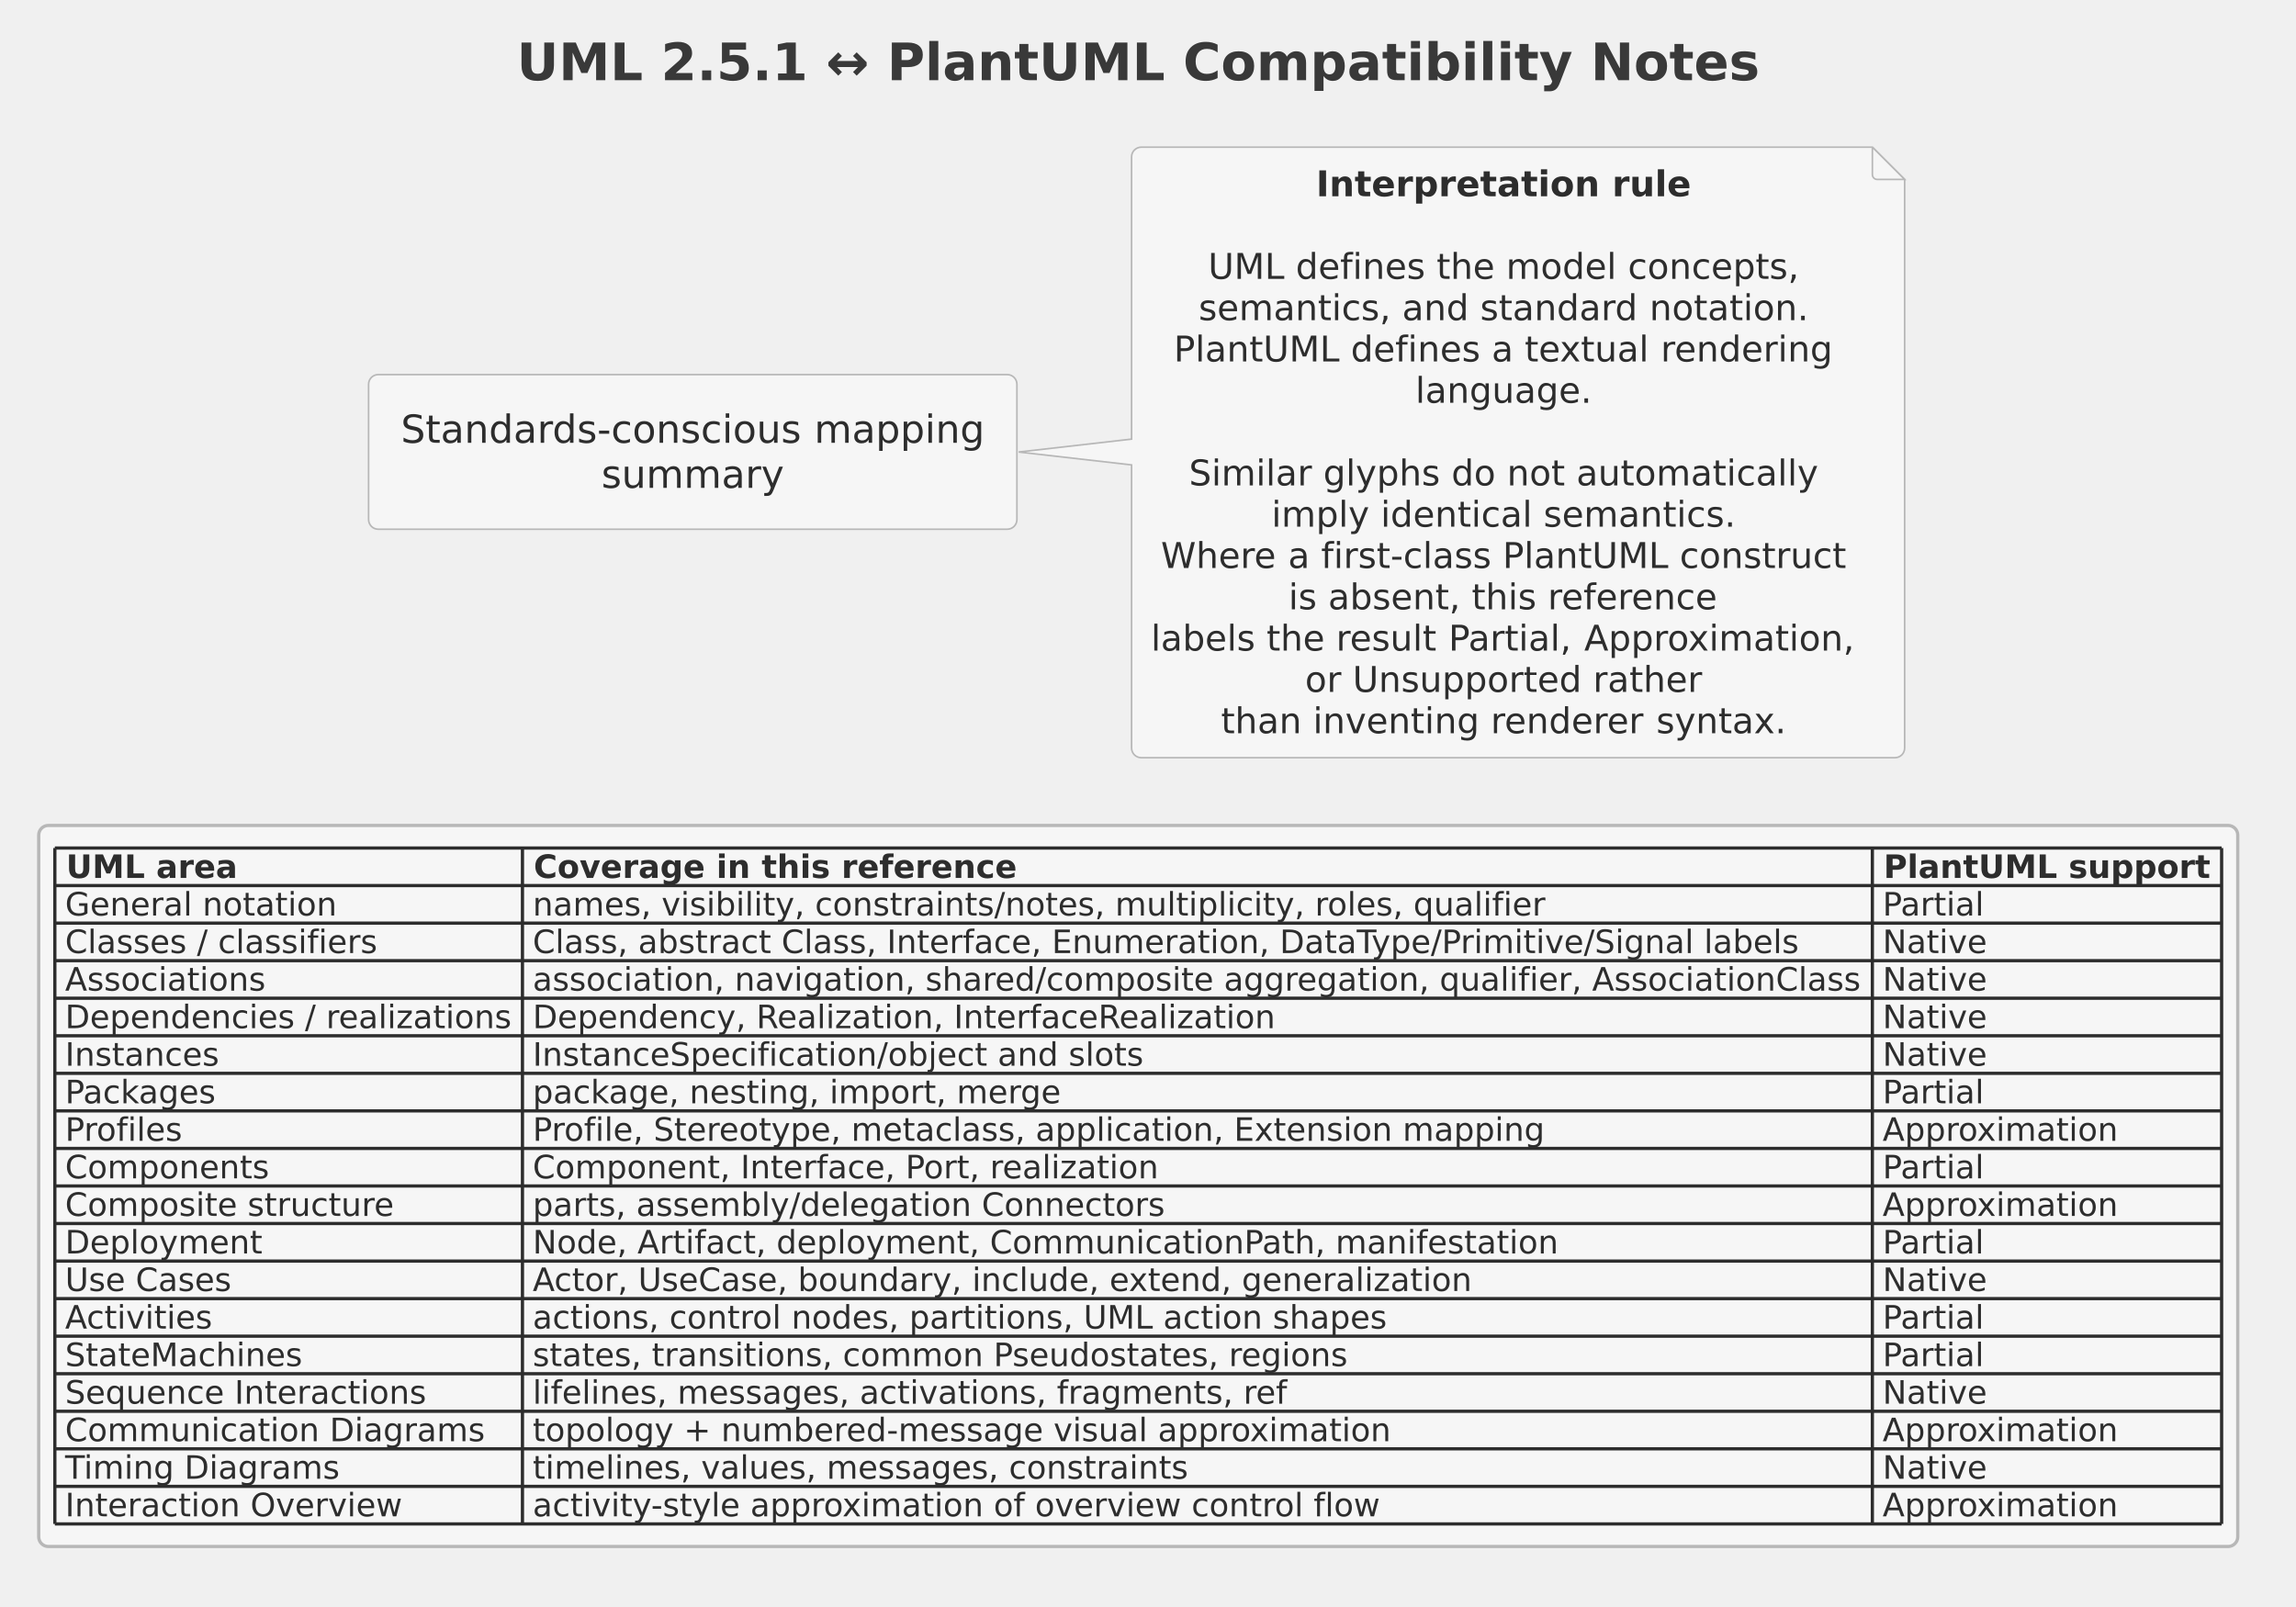
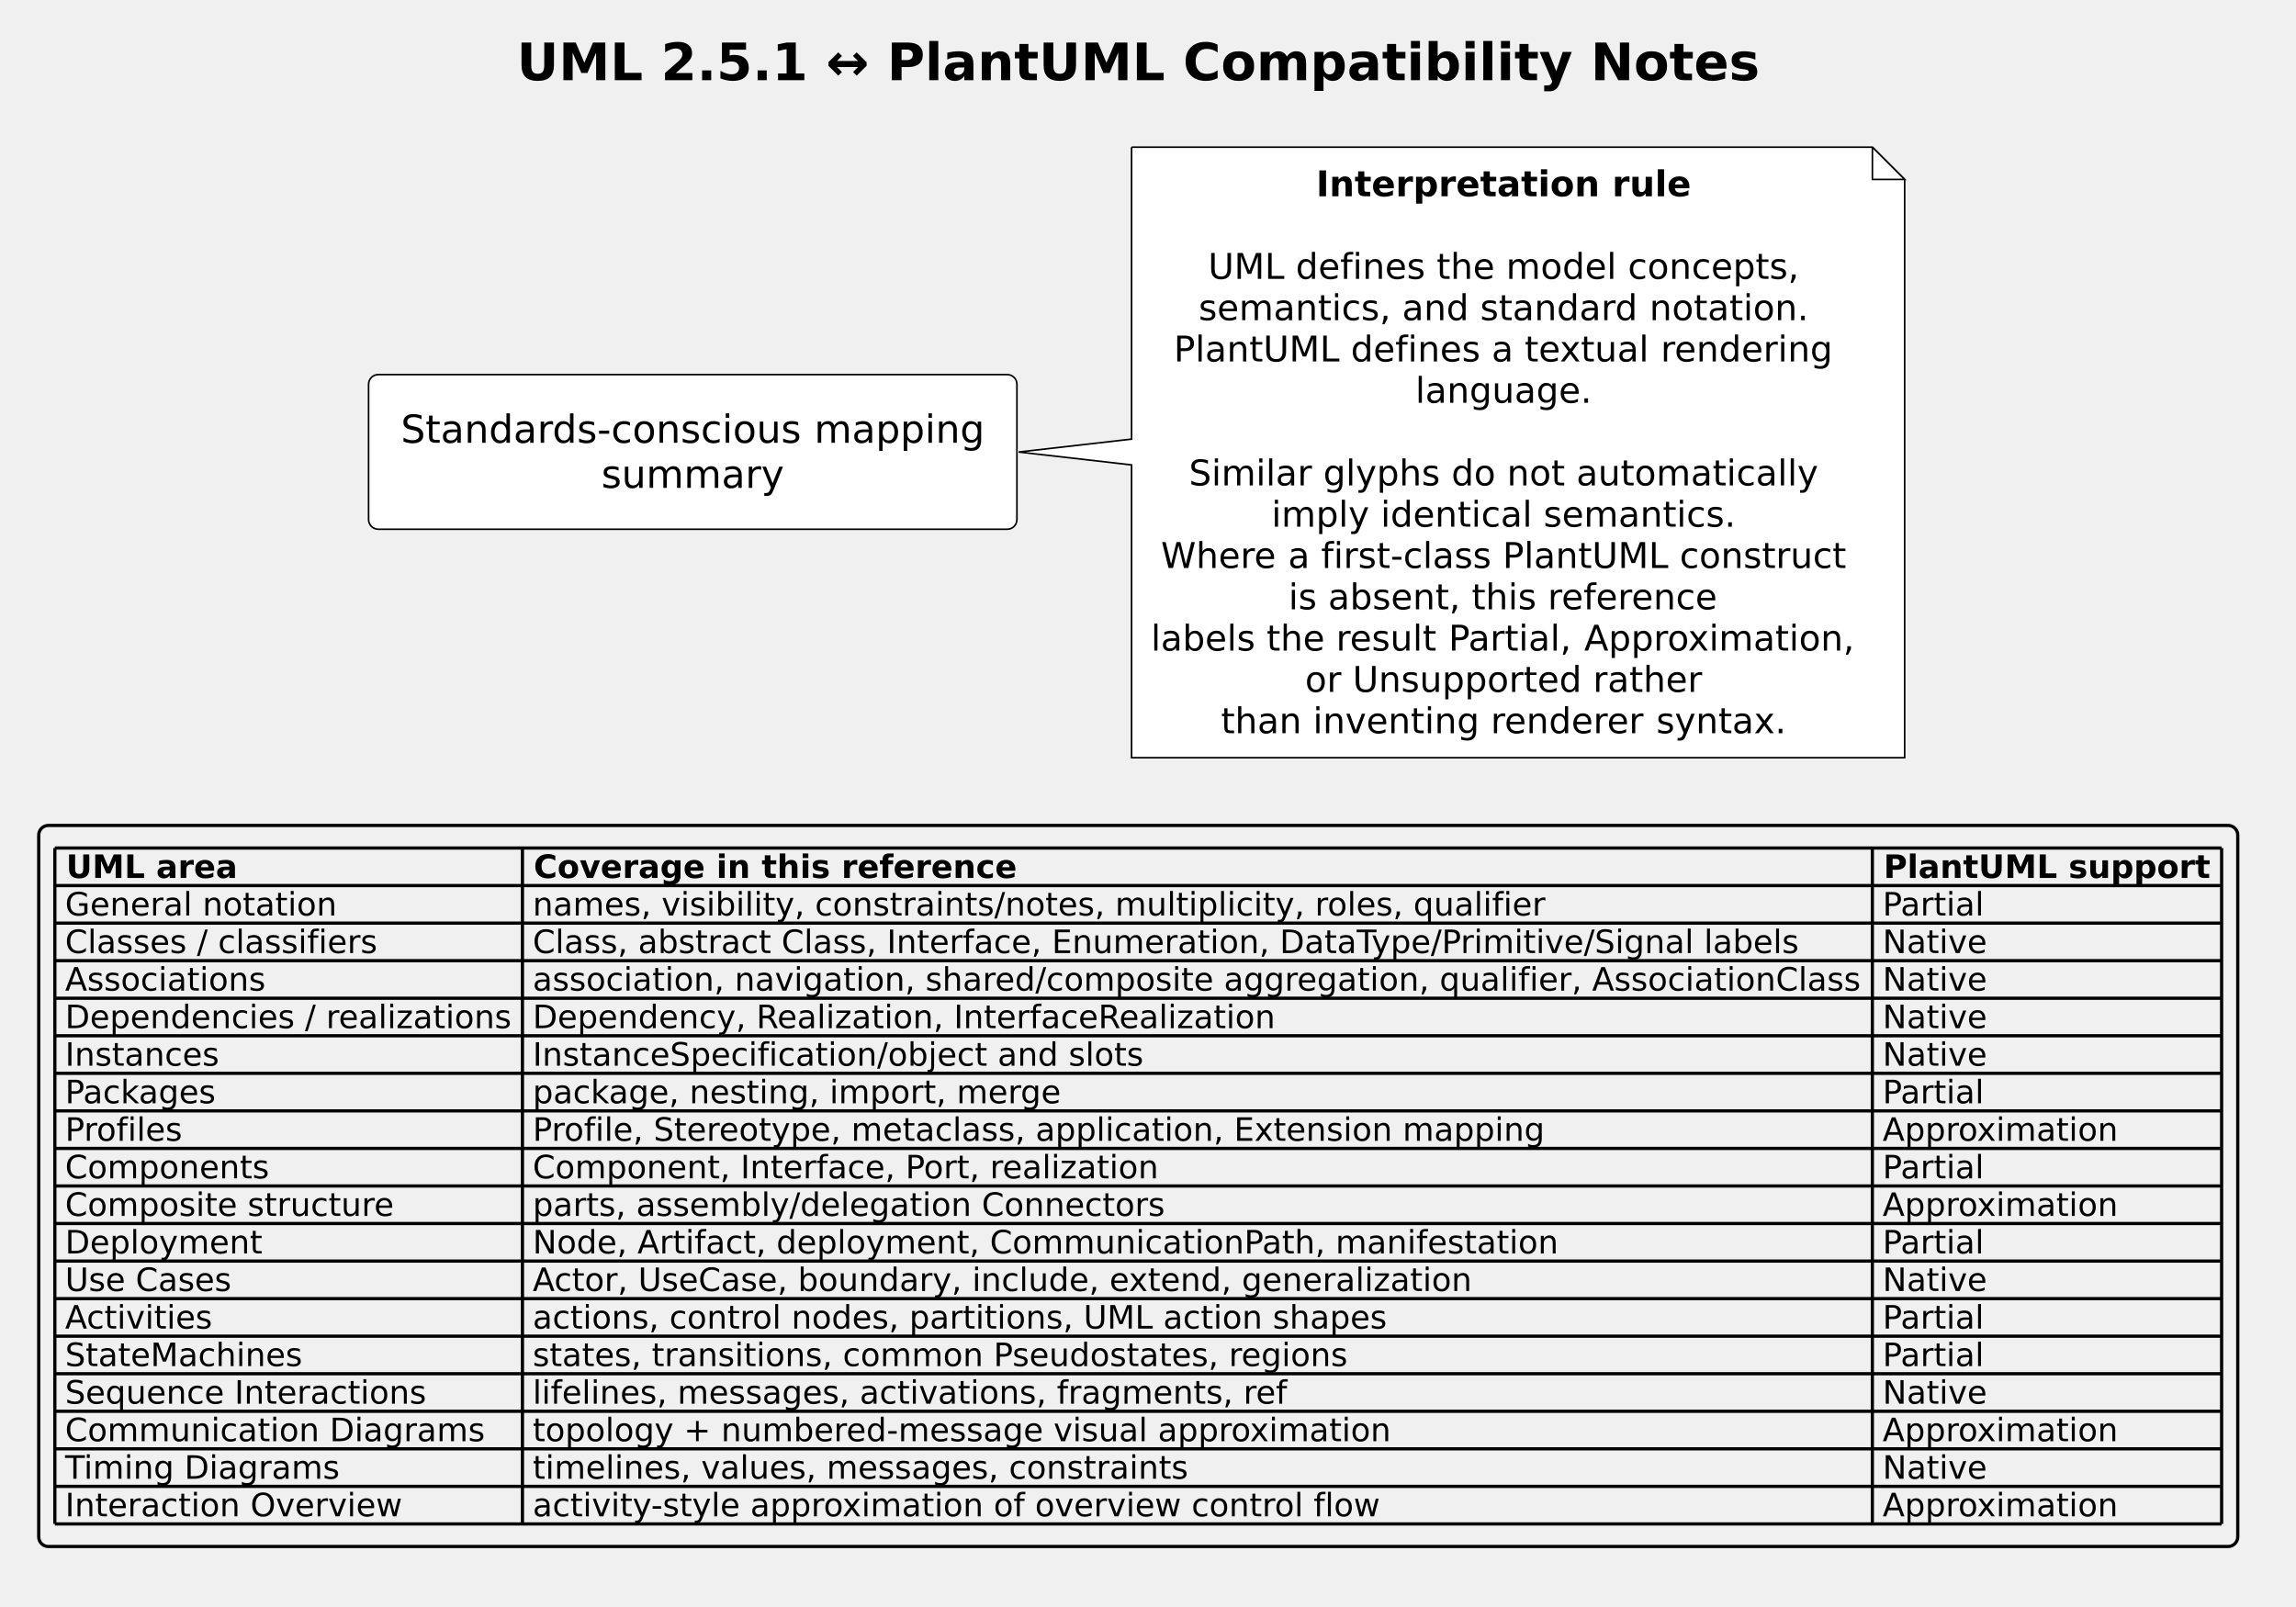
- <svg xmlns="http://www.w3.org/2000/svg" version="1.1" data-diagram-type="DESCRIPTION" style="width:1112px;height:778px;" width="1112.5px" height="778.125px" viewBox="0 0 1112 778" zoomAndPan="magnify" preserveAspectRatio="none" contentStyleType="text/css">
+ <svg xmlns="http://www.w3.org/2000/svg" version="1.1" data-diagram-type="DESCRIPTION" style="width:1112px;height:778px;background:#FFFFFF;" width="1112.5px" height="778.125px" viewBox="0 0 1112 778" zoomAndPan="magnify" preserveAspectRatio="none" contentStyleType="text/css">
  <defs />
  <g font-family="sans-serif" lengthAdjust="spacing">
    <g class="title" data-source-line="10">
-       <text x="250.288" y="38.831" fill="#393939" font-size="25" textLength="601.965" font-weight="700" font-family="DejaVu Sans">UML 2.5.1 ↔ PlantUML Compatibility Notes</text>
+       <text x="250.288" y="38.831" fill="#000" font-size="25" textLength="601.965" font-weight="700" font-family="DejaVu Sans">UML 2.5.1 ↔ PlantUML Compatibility Notes</text>
    </g>
-     <g class="entity" data-qualified-name="Summary" id="ent0001" data-source-line="13">
-       <rect x="178.516" y="181.445" width="314.001" height="74.902" fill="#F6F6F6" style="stroke:#B7B7B7;stroke-width:0.781;" rx="4.688" ry="4.688" />
-       <text x="194.141" y="214.474" fill="#2D2D2D" font-size="18.75" textLength="194.238" font-family="DejaVu Sans">Standards-conscious</text>
-       <text x="388.38" y="214.474" fill="#2D2D2D" font-size="18.75" font-family="DejaVu Sans"> </text>
-       <text x="394.34" y="214.474" fill="#2D2D2D" font-size="18.75" textLength="82.553" font-family="DejaVu Sans">mapping</text>
-       <text x="291.279" y="236.301" fill="#2D2D2D" font-size="18.75" textLength="88.477" font-family="DejaVu Sans">summary</text>
+     <g class="entity" data-qualified-name="Summary" id="ent0001" data-source-line="14">
+       <rect x="178.516" y="181.445" width="314.001" height="74.902" fill="#FFF" style="stroke:#000;stroke-width:0.781;" rx="4.688" ry="4.688" />
+       <text x="194.141" y="214.474" fill="#000" font-size="18.75" textLength="194.238" font-family="DejaVu Sans">Standards-conscious</text>
+       <text x="388.38" y="214.474" fill="#000" font-size="18.75" font-family="DejaVu Sans"> </text>
+       <text x="394.34" y="214.474" fill="#000" font-size="18.75" textLength="82.553" font-family="DejaVu Sans">mapping</text>
+       <text x="291.279" y="236.301" fill="#000" font-size="18.75" textLength="88.477" font-family="DejaVu Sans">summary</text>
    </g>
-     <g class="entity" data-qualified-name="GMN2" id="ent0003" data-source-line="16">
-       <path d="M548.048,75.977 L548.048,212.695 L493.36,218.945 L548.048,225.195 L548.048,362.329 A4.688,4.688 0 0 0 552.735,367.017 L917.774,367.017 A4.688,4.688 0 0 0 922.462,362.329 L922.462,86.914 L906.837,71.289 L552.735,71.289 A4.688,4.688 0 0 0 548.048,75.977" style="stroke:#B7B7B7;stroke-width:0.781;" fill="#F6F6F6" />
-       <path d="M906.837,71.289 L906.837,84.57 A2.344,2.344 0 0 0 909.18,86.914 L922.462,86.914 L906.837,71.289" style="stroke:#B7B7B7;stroke-width:0.781;" fill="#F6F6F6" />
-       <text x="637.41" y="95.055" fill="#2D2D2D" font-size="17.188" textLength="137.383" font-weight="700" font-family="DejaVu Sans">Interpretation</text>
-       <text x="774.792" y="95.055" fill="#2D2D2D" font-size="17.188" font-weight="700" font-family="DejaVu Sans"> </text>
-       <text x="780.776" y="95.055" fill="#2D2D2D" font-size="17.188" textLength="38.261" font-weight="700" font-family="DejaVu Sans">rule</text>
-       <text x="725.492" y="115.063" fill="#2D2D2D" font-size="17.188" font-family="DejaVu Sans"> </text>
-       <text x="585.101" y="135.07" fill="#2D2D2D" font-size="17.188" textLength="36.985" font-family="DejaVu Sans">UML</text>
-       <text x="622.086" y="135.07" fill="#2D2D2D" font-size="17.188" font-family="DejaVu Sans"> </text>
-       <text x="627.549" y="135.07" fill="#2D2D2D" font-size="17.188" textLength="62.733" font-family="DejaVu Sans">defines</text>
-       <text x="690.282" y="135.07" fill="#2D2D2D" font-size="17.188" font-family="DejaVu Sans"> </text>
-       <text x="695.745" y="135.07" fill="#2D2D2D" font-size="17.188" textLength="28.207" font-family="DejaVu Sans">the</text>
-       <text x="723.952" y="135.07" fill="#2D2D2D" font-size="17.188" font-family="DejaVu Sans"> </text>
-       <text x="729.415" y="135.07" fill="#2D2D2D" font-size="17.188" textLength="53.518" font-family="DejaVu Sans">model</text>
-       <text x="782.933" y="135.07" fill="#2D2D2D" font-size="17.188" font-family="DejaVu Sans"> </text>
-       <text x="788.396" y="135.07" fill="#2D2D2D" font-size="17.188" textLength="82.95" font-family="DejaVu Sans">concepts,</text>
-       <text x="580.518" y="155.077" fill="#2D2D2D" font-size="17.188" textLength="93.079" font-family="DejaVu Sans">semantics,</text>
-       <text x="673.598" y="155.077" fill="#2D2D2D" font-size="17.188" font-family="DejaVu Sans"> </text>
-       <text x="679.061" y="155.077" fill="#2D2D2D" font-size="17.188" textLength="32.336" font-family="DejaVu Sans">and</text>
-       <text x="711.397" y="155.077" fill="#2D2D2D" font-size="17.188" font-family="DejaVu Sans"> </text>
-       <text x="716.86" y="155.077" fill="#2D2D2D" font-size="17.188" textLength="76.538" font-family="DejaVu Sans">standard</text>
-       <text x="793.398" y="155.077" fill="#2D2D2D" font-size="17.188" font-family="DejaVu Sans"> </text>
-       <text x="798.862" y="155.077" fill="#2D2D2D" font-size="17.188" textLength="77.067" font-family="DejaVu Sans">notation.</text>
-       <text x="568.475" y="175.085" fill="#2D2D2D" font-size="17.188" textLength="80.289" font-family="DejaVu Sans">PlantUML</text>
-       <text x="648.765" y="175.085" fill="#2D2D2D" font-size="17.188" font-family="DejaVu Sans"> </text>
-       <text x="654.228" y="175.085" fill="#2D2D2D" font-size="17.188" textLength="62.733" font-family="DejaVu Sans">defines</text>
-       <text x="716.961" y="175.085" fill="#2D2D2D" font-size="17.188" font-family="DejaVu Sans"> </text>
-       <text x="722.424" y="175.085" fill="#2D2D2D" font-size="17.188" font-family="DejaVu Sans">a</text>
-       <text x="732.957" y="175.085" fill="#2D2D2D" font-size="17.188" font-family="DejaVu Sans"> </text>
-       <text x="738.42" y="175.085" fill="#2D2D2D" font-size="17.188" textLength="60.425" font-family="DejaVu Sans">textual</text>
-       <text x="798.845" y="175.085" fill="#2D2D2D" font-size="17.188" font-family="DejaVu Sans"> </text>
-       <text x="804.308" y="175.085" fill="#2D2D2D" font-size="17.188" textLength="83.663" font-family="DejaVu Sans">rendering</text>
-       <text x="685.481" y="195.092" fill="#2D2D2D" font-size="17.188" textLength="85.484" font-family="DejaVu Sans">language.</text>
-       <text x="725.492" y="215.099" fill="#2D2D2D" font-size="17.188" font-family="DejaVu Sans"> </text>
-       <text x="575.827" y="235.107" fill="#2D2D2D" font-size="17.188" textLength="59.577" font-family="DejaVu Sans">Similar</text>
-       <text x="635.404" y="235.107" fill="#2D2D2D" font-size="17.188" font-family="DejaVu Sans"> </text>
-       <text x="640.868" y="235.107" fill="#2D2D2D" font-size="17.188" textLength="56.615" font-family="DejaVu Sans">glyphs</text>
-       <text x="697.482" y="235.107" fill="#2D2D2D" font-size="17.188" font-family="DejaVu Sans"> </text>
-       <text x="702.946" y="235.107" fill="#2D2D2D" font-size="17.188" textLength="21.426" font-family="DejaVu Sans">do</text>
-       <text x="724.371" y="235.107" fill="#2D2D2D" font-size="17.188" font-family="DejaVu Sans"> </text>
-       <text x="729.835" y="235.107" fill="#2D2D2D" font-size="17.188" textLength="28.148" font-family="DejaVu Sans">not</text>
-       <text x="757.983" y="235.107" fill="#2D2D2D" font-size="17.188" font-family="DejaVu Sans"> </text>
-       <text x="763.446" y="235.107" fill="#2D2D2D" font-size="17.188" textLength="117.174" font-family="DejaVu Sans">automatically</text>
-       <text x="615.821" y="255.114" fill="#2D2D2D" font-size="17.188" textLength="47.375" font-family="DejaVu Sans">imply</text>
-       <text x="663.195" y="255.114" fill="#2D2D2D" font-size="17.188" font-family="DejaVu Sans"> </text>
-       <text x="668.659" y="255.114" fill="#2D2D2D" font-size="17.188" textLength="73.425" font-family="DejaVu Sans">identical</text>
-       <text x="742.083" y="255.114" fill="#2D2D2D" font-size="17.188" font-family="DejaVu Sans"> </text>
-       <text x="747.547" y="255.114" fill="#2D2D2D" font-size="17.188" textLength="93.079" font-family="DejaVu Sans">semantics.</text>
-       <text x="562.257" y="275.121" fill="#2D2D2D" font-size="17.188" textLength="56.103" font-family="DejaVu Sans">Where</text>
-       <text x="618.359" y="275.121" fill="#2D2D2D" font-size="17.188" font-family="DejaVu Sans"> </text>
-       <text x="623.823" y="275.121" fill="#2D2D2D" font-size="17.188" font-family="DejaVu Sans">a</text>
-       <text x="634.355" y="275.121" fill="#2D2D2D" font-size="17.188" font-family="DejaVu Sans"> </text>
-       <text x="639.819" y="275.121" fill="#2D2D2D" font-size="17.188" textLength="82.455" font-family="DejaVu Sans">first-class</text>
-       <text x="722.273" y="275.121" fill="#2D2D2D" font-size="17.188" font-family="DejaVu Sans"> </text>
-       <text x="727.737" y="275.121" fill="#2D2D2D" font-size="17.188" textLength="80.289" font-family="DejaVu Sans">PlantUML</text>
-       <text x="808.026" y="275.121" fill="#2D2D2D" font-size="17.188" font-family="DejaVu Sans"> </text>
-       <text x="813.49" y="275.121" fill="#2D2D2D" font-size="17.188" textLength="80.701" font-family="DejaVu Sans">construct</text>
-       <text x="624.037" y="295.129" fill="#2D2D2D" font-size="17.188" textLength="13.73" font-family="DejaVu Sans">is</text>
-       <text x="637.767" y="295.129" fill="#2D2D2D" font-size="17.188" font-family="DejaVu Sans"> </text>
-       <text x="643.23" y="295.129" fill="#2D2D2D" font-size="17.188" textLength="64.067" font-family="DejaVu Sans">absent,</text>
-       <text x="707.297" y="295.129" fill="#2D2D2D" font-size="17.188" font-family="DejaVu Sans"> </text>
-       <text x="712.761" y="295.129" fill="#2D2D2D" font-size="17.188" textLength="31.362" font-family="DejaVu Sans">this</text>
-       <text x="744.123" y="295.129" fill="#2D2D2D" font-size="17.188" font-family="DejaVu Sans"> </text>
-       <text x="749.586" y="295.129" fill="#2D2D2D" font-size="17.188" textLength="82.824" font-family="DejaVu Sans">reference</text>
-       <text x="557.423" y="315.136" fill="#2D2D2D" font-size="17.188" textLength="50.522" font-family="DejaVu Sans">labels</text>
-       <text x="607.944" y="315.136" fill="#2D2D2D" font-size="17.188" font-family="DejaVu Sans"> </text>
-       <text x="613.408" y="315.136" fill="#2D2D2D" font-size="17.188" textLength="28.207" font-family="DejaVu Sans">the</text>
-       <text x="641.615" y="315.136" fill="#2D2D2D" font-size="17.188" font-family="DejaVu Sans"> </text>
-       <text x="647.078" y="315.136" fill="#2D2D2D" font-size="17.188" textLength="49.003" font-family="DejaVu Sans">result</text>
-       <text x="696.081" y="315.136" fill="#2D2D2D" font-size="17.188" font-family="DejaVu Sans"> </text>
-       <text x="701.544" y="315.136" fill="#2D2D2D" font-size="17.188" textLength="60.249" font-family="DejaVu Sans">Partial,</text>
-       <text x="761.793" y="315.136" fill="#2D2D2D" font-size="17.188" font-family="DejaVu Sans"> </text>
-       <text x="767.256" y="315.136" fill="#2D2D2D" font-size="17.188" textLength="131.768" font-family="DejaVu Sans">Approximation,</text>
-       <text x="632.06" y="335.143" fill="#2D2D2D" font-size="17.188" textLength="17.582" font-family="DejaVu Sans">or</text>
-       <text x="649.642" y="335.143" fill="#2D2D2D" font-size="17.188" font-family="DejaVu Sans"> </text>
-       <text x="655.105" y="335.143" fill="#2D2D2D" font-size="17.188" textLength="110.947" font-family="DejaVu Sans">Unsupported</text>
-       <text x="766.052" y="335.143" fill="#2D2D2D" font-size="17.188" font-family="DejaVu Sans"> </text>
-       <text x="771.515" y="335.143" fill="#2D2D2D" font-size="17.188" textLength="52.872" font-family="DejaVu Sans">rather</text>
-       <text x="591.361" y="355.151" fill="#2D2D2D" font-size="17.188" textLength="39.058" font-family="DejaVu Sans">than</text>
-       <text x="630.419" y="355.151" fill="#2D2D2D" font-size="17.188" font-family="DejaVu Sans"> </text>
-       <text x="635.883" y="355.151" fill="#2D2D2D" font-size="17.188" textLength="80.625" font-family="DejaVu Sans">inventing</text>
-       <text x="716.508" y="355.151" fill="#2D2D2D" font-size="17.188" font-family="DejaVu Sans"> </text>
-       <text x="721.971" y="355.151" fill="#2D2D2D" font-size="17.188" textLength="74.725" font-family="DejaVu Sans">renderer</text>
-       <text x="796.696" y="355.151" fill="#2D2D2D" font-size="17.188" font-family="DejaVu Sans"> </text>
-       <text x="802.16" y="355.151" fill="#2D2D2D" font-size="17.188" textLength="62.926" font-family="DejaVu Sans">syntax.</text>
+     <g class="entity" data-qualified-name="GMN2" id="ent0003" data-source-line="17">
+       <path d="M548.048,71.289 L548.048,212.695 L493.36,218.945 L548.048,225.195 L548.048,367.017 A0,0 0 0 0 548.048,367.017 L922.462,367.017 A0,0 0 0 0 922.462,367.017 L922.462,86.914 L906.837,71.289 L548.048,71.289 A0,0 0 0 0 548.048,71.289" style="stroke:#000;stroke-width:0.781;" fill="#FFF" />
+       <path d="M906.837,71.289 L906.837,86.914 L922.462,86.914 L906.837,71.289" style="stroke:#000;stroke-width:0.781;" fill="#FFF" />
+       <text x="637.41" y="95.055" fill="#000" font-size="17.188" textLength="137.383" font-weight="700" font-family="DejaVu Sans">Interpretation</text>
+       <text x="774.792" y="95.055" fill="#000" font-size="17.188" font-weight="700" font-family="DejaVu Sans"> </text>
+       <text x="780.776" y="95.055" fill="#000" font-size="17.188" textLength="38.261" font-weight="700" font-family="DejaVu Sans">rule</text>
+       <text x="725.492" y="115.063" fill="#000" font-size="17.188" font-family="DejaVu Sans"> </text>
+       <text x="585.101" y="135.07" fill="#000" font-size="17.188" textLength="36.985" font-family="DejaVu Sans">UML</text>
+       <text x="622.086" y="135.07" fill="#000" font-size="17.188" font-family="DejaVu Sans"> </text>
+       <text x="627.549" y="135.07" fill="#000" font-size="17.188" textLength="62.733" font-family="DejaVu Sans">defines</text>
+       <text x="690.282" y="135.07" fill="#000" font-size="17.188" font-family="DejaVu Sans"> </text>
+       <text x="695.745" y="135.07" fill="#000" font-size="17.188" textLength="28.207" font-family="DejaVu Sans">the</text>
+       <text x="723.952" y="135.07" fill="#000" font-size="17.188" font-family="DejaVu Sans"> </text>
+       <text x="729.415" y="135.07" fill="#000" font-size="17.188" textLength="53.518" font-family="DejaVu Sans">model</text>
+       <text x="782.933" y="135.07" fill="#000" font-size="17.188" font-family="DejaVu Sans"> </text>
+       <text x="788.396" y="135.07" fill="#000" font-size="17.188" textLength="82.95" font-family="DejaVu Sans">concepts,</text>
+       <text x="580.518" y="155.077" fill="#000" font-size="17.188" textLength="93.079" font-family="DejaVu Sans">semantics,</text>
+       <text x="673.598" y="155.077" fill="#000" font-size="17.188" font-family="DejaVu Sans"> </text>
+       <text x="679.061" y="155.077" fill="#000" font-size="17.188" textLength="32.336" font-family="DejaVu Sans">and</text>
+       <text x="711.397" y="155.077" fill="#000" font-size="17.188" font-family="DejaVu Sans"> </text>
+       <text x="716.86" y="155.077" fill="#000" font-size="17.188" textLength="76.538" font-family="DejaVu Sans">standard</text>
+       <text x="793.398" y="155.077" fill="#000" font-size="17.188" font-family="DejaVu Sans"> </text>
+       <text x="798.862" y="155.077" fill="#000" font-size="17.188" textLength="77.067" font-family="DejaVu Sans">notation.</text>
+       <text x="568.475" y="175.085" fill="#000" font-size="17.188" textLength="80.289" font-family="DejaVu Sans">PlantUML</text>
+       <text x="648.765" y="175.085" fill="#000" font-size="17.188" font-family="DejaVu Sans"> </text>
+       <text x="654.228" y="175.085" fill="#000" font-size="17.188" textLength="62.733" font-family="DejaVu Sans">defines</text>
+       <text x="716.961" y="175.085" fill="#000" font-size="17.188" font-family="DejaVu Sans"> </text>
+       <text x="722.424" y="175.085" fill="#000" font-size="17.188" font-family="DejaVu Sans">a</text>
+       <text x="732.957" y="175.085" fill="#000" font-size="17.188" font-family="DejaVu Sans"> </text>
+       <text x="738.42" y="175.085" fill="#000" font-size="17.188" textLength="60.425" font-family="DejaVu Sans">textual</text>
+       <text x="798.845" y="175.085" fill="#000" font-size="17.188" font-family="DejaVu Sans"> </text>
+       <text x="804.308" y="175.085" fill="#000" font-size="17.188" textLength="83.663" font-family="DejaVu Sans">rendering</text>
+       <text x="685.481" y="195.092" fill="#000" font-size="17.188" textLength="85.484" font-family="DejaVu Sans">language.</text>
+       <text x="725.492" y="215.099" fill="#000" font-size="17.188" font-family="DejaVu Sans"> </text>
+       <text x="575.827" y="235.107" fill="#000" font-size="17.188" textLength="59.577" font-family="DejaVu Sans">Similar</text>
+       <text x="635.404" y="235.107" fill="#000" font-size="17.188" font-family="DejaVu Sans"> </text>
+       <text x="640.868" y="235.107" fill="#000" font-size="17.188" textLength="56.615" font-family="DejaVu Sans">glyphs</text>
+       <text x="697.482" y="235.107" fill="#000" font-size="17.188" font-family="DejaVu Sans"> </text>
+       <text x="702.946" y="235.107" fill="#000" font-size="17.188" textLength="21.426" font-family="DejaVu Sans">do</text>
+       <text x="724.371" y="235.107" fill="#000" font-size="17.188" font-family="DejaVu Sans"> </text>
+       <text x="729.835" y="235.107" fill="#000" font-size="17.188" textLength="28.148" font-family="DejaVu Sans">not</text>
+       <text x="757.983" y="235.107" fill="#000" font-size="17.188" font-family="DejaVu Sans"> </text>
+       <text x="763.446" y="235.107" fill="#000" font-size="17.188" textLength="117.174" font-family="DejaVu Sans">automatically</text>
+       <text x="615.821" y="255.114" fill="#000" font-size="17.188" textLength="47.375" font-family="DejaVu Sans">imply</text>
+       <text x="663.195" y="255.114" fill="#000" font-size="17.188" font-family="DejaVu Sans"> </text>
+       <text x="668.659" y="255.114" fill="#000" font-size="17.188" textLength="73.425" font-family="DejaVu Sans">identical</text>
+       <text x="742.083" y="255.114" fill="#000" font-size="17.188" font-family="DejaVu Sans"> </text>
+       <text x="747.547" y="255.114" fill="#000" font-size="17.188" textLength="93.079" font-family="DejaVu Sans">semantics.</text>
+       <text x="562.257" y="275.121" fill="#000" font-size="17.188" textLength="56.103" font-family="DejaVu Sans">Where</text>
+       <text x="618.359" y="275.121" fill="#000" font-size="17.188" font-family="DejaVu Sans"> </text>
+       <text x="623.823" y="275.121" fill="#000" font-size="17.188" font-family="DejaVu Sans">a</text>
+       <text x="634.355" y="275.121" fill="#000" font-size="17.188" font-family="DejaVu Sans"> </text>
+       <text x="639.819" y="275.121" fill="#000" font-size="17.188" textLength="82.455" font-family="DejaVu Sans">first-class</text>
+       <text x="722.273" y="275.121" fill="#000" font-size="17.188" font-family="DejaVu Sans"> </text>
+       <text x="727.737" y="275.121" fill="#000" font-size="17.188" textLength="80.289" font-family="DejaVu Sans">PlantUML</text>
+       <text x="808.026" y="275.121" fill="#000" font-size="17.188" font-family="DejaVu Sans"> </text>
+       <text x="813.49" y="275.121" fill="#000" font-size="17.188" textLength="80.701" font-family="DejaVu Sans">construct</text>
+       <text x="624.037" y="295.129" fill="#000" font-size="17.188" textLength="13.73" font-family="DejaVu Sans">is</text>
+       <text x="637.767" y="295.129" fill="#000" font-size="17.188" font-family="DejaVu Sans"> </text>
+       <text x="643.23" y="295.129" fill="#000" font-size="17.188" textLength="64.067" font-family="DejaVu Sans">absent,</text>
+       <text x="707.297" y="295.129" fill="#000" font-size="17.188" font-family="DejaVu Sans"> </text>
+       <text x="712.761" y="295.129" fill="#000" font-size="17.188" textLength="31.362" font-family="DejaVu Sans">this</text>
+       <text x="744.123" y="295.129" fill="#000" font-size="17.188" font-family="DejaVu Sans"> </text>
+       <text x="749.586" y="295.129" fill="#000" font-size="17.188" textLength="82.824" font-family="DejaVu Sans">reference</text>
+       <text x="557.423" y="315.136" fill="#000" font-size="17.188" textLength="50.522" font-family="DejaVu Sans">labels</text>
+       <text x="607.944" y="315.136" fill="#000" font-size="17.188" font-family="DejaVu Sans"> </text>
+       <text x="613.408" y="315.136" fill="#000" font-size="17.188" textLength="28.207" font-family="DejaVu Sans">the</text>
+       <text x="641.615" y="315.136" fill="#000" font-size="17.188" font-family="DejaVu Sans"> </text>
+       <text x="647.078" y="315.136" fill="#000" font-size="17.188" textLength="49.003" font-family="DejaVu Sans">result</text>
+       <text x="696.081" y="315.136" fill="#000" font-size="17.188" font-family="DejaVu Sans"> </text>
+       <text x="701.544" y="315.136" fill="#000" font-size="17.188" textLength="60.249" font-family="DejaVu Sans">Partial,</text>
+       <text x="761.793" y="315.136" fill="#000" font-size="17.188" font-family="DejaVu Sans"> </text>
+       <text x="767.256" y="315.136" fill="#000" font-size="17.188" textLength="131.768" font-family="DejaVu Sans">Approximation,</text>
+       <text x="632.06" y="335.143" fill="#000" font-size="17.188" textLength="17.582" font-family="DejaVu Sans">or</text>
+       <text x="649.642" y="335.143" fill="#000" font-size="17.188" font-family="DejaVu Sans"> </text>
+       <text x="655.105" y="335.143" fill="#000" font-size="17.188" textLength="110.947" font-family="DejaVu Sans">Unsupported</text>
+       <text x="766.052" y="335.143" fill="#000" font-size="17.188" font-family="DejaVu Sans"> </text>
+       <text x="771.515" y="335.143" fill="#000" font-size="17.188" textLength="52.872" font-family="DejaVu Sans">rather</text>
+       <text x="591.361" y="355.151" fill="#000" font-size="17.188" textLength="39.058" font-family="DejaVu Sans">than</text>
+       <text x="630.419" y="355.151" fill="#000" font-size="17.188" font-family="DejaVu Sans"> </text>
+       <text x="635.883" y="355.151" fill="#000" font-size="17.188" textLength="80.625" font-family="DejaVu Sans">inventing</text>
+       <text x="716.508" y="355.151" fill="#000" font-size="17.188" font-family="DejaVu Sans"> </text>
+       <text x="721.971" y="355.151" fill="#000" font-size="17.188" textLength="74.725" font-family="DejaVu Sans">renderer</text>
+       <text x="796.696" y="355.151" fill="#000" font-size="17.188" font-family="DejaVu Sans"> </text>
+       <text x="802.16" y="355.151" fill="#000" font-size="17.188" textLength="62.926" font-family="DejaVu Sans">syntax.</text>
    </g>
-     <g class="legend" data-source-line="27">
-       <rect x="18.75" y="399.829" width="1065.041" height="349.268" fill="#F6F6F6" style="stroke:#B7B7B7;stroke-width:1.563;" rx="4.688" ry="4.688" />
-       <text x="32.002" y="425.27" fill="#2D2D2D" font-size="15.625" textLength="83.023" font-weight="700" font-family="DejaVu Sans">UML area</text>
-       <text x="258.473" y="425.27" fill="#2D2D2D" font-size="15.625" textLength="234.047" font-weight="700" font-family="DejaVu Sans">Coverage in this reference</text>
-       <text x="912.259" y="425.27" fill="#2D2D2D" font-size="15.625" textLength="158.279" font-weight="700" font-family="DejaVu Sans">PlantUML support</text>
-       <text x="31.529" y="443.459" fill="#2D2D2D" font-size="15.625" textLength="131.638" font-family="DejaVu Sans">General notation</text>
-       <text x="258" y="443.459" fill="#2D2D2D" font-size="15.625" textLength="490.814" font-family="DejaVu Sans">names, visibility, constraints/notes, multiplicity, roles, qualifier</text>
-       <text x="911.786" y="443.459" fill="#2D2D2D" font-size="15.625" textLength="49.805" font-family="DejaVu Sans">Partial</text>
-       <text x="31.529" y="461.647" fill="#2D2D2D" font-size="15.625" textLength="151.207" font-family="DejaVu Sans">Classes / classifiers</text>
-       <text x="258" y="461.647" fill="#2D2D2D" font-size="15.625" textLength="615.913" font-family="DejaVu Sans">Class, abstract Class, Interface, Enumeration, DataType/Primitive/Signal labels</text>
-       <text x="911.786" y="461.647" fill="#2D2D2D" font-size="15.625" textLength="50.591" font-family="DejaVu Sans">Native</text>
-       <text x="31.529" y="479.836" fill="#2D2D2D" font-size="15.625" textLength="97.107" font-family="DejaVu Sans">Associations</text>
-       <text x="258" y="479.836" fill="#2D2D2D" font-size="15.625" textLength="643.852" font-family="DejaVu Sans">association, navigation, shared/composite aggregation, qualifier, AssociationClass</text>
-       <text x="911.786" y="479.836" fill="#2D2D2D" font-size="15.625" textLength="50.591" font-family="DejaVu Sans">Native</text>
-       <text x="31.529" y="498.024" fill="#2D2D2D" font-size="15.625" textLength="216.537" font-family="DejaVu Sans">Dependencies / realizations</text>
-       <text x="258" y="498.024" fill="#2D2D2D" font-size="15.625" textLength="361.038" font-family="DejaVu Sans">Dependency, Realization, InterfaceRealization</text>
-       <text x="911.786" y="498.024" fill="#2D2D2D" font-size="15.625" textLength="50.591" font-family="DejaVu Sans">Native</text>
-       <text x="31.529" y="516.212" fill="#2D2D2D" font-size="15.625" textLength="74.6" font-family="DejaVu Sans">Instances</text>
-       <text x="258" y="516.212" fill="#2D2D2D" font-size="15.625" textLength="295.83" font-family="DejaVu Sans">InstanceSpecification/object and slots</text>
-       <text x="911.786" y="516.212" fill="#2D2D2D" font-size="15.625" textLength="50.591" font-family="DejaVu Sans">Native</text>
-       <text x="31.529" y="534.401" fill="#2D2D2D" font-size="15.625" textLength="73.883" font-family="DejaVu Sans">Packages</text>
-       <text x="258" y="534.401" fill="#2D2D2D" font-size="15.625" textLength="256.363" font-family="DejaVu Sans">package, nesting, import, merge</text>
-       <text x="911.786" y="534.401" fill="#2D2D2D" font-size="15.625" textLength="49.805" font-family="DejaVu Sans">Partial</text>
-       <text x="31.529" y="552.589" fill="#2D2D2D" font-size="15.625" textLength="57.343" font-family="DejaVu Sans">Profiles</text>
-       <text x="258" y="552.589" fill="#2D2D2D" font-size="15.625" textLength="491.074" font-family="DejaVu Sans">Profile, Stereotype, metaclass, application, Extension mapping</text>
-       <text x="911.786" y="552.589" fill="#2D2D2D" font-size="15.625" textLength="114.822" font-family="DejaVu Sans">Approximation</text>
-       <text x="31.529" y="570.778" fill="#2D2D2D" font-size="15.625" textLength="98.854" font-family="DejaVu Sans">Components</text>
-       <text x="258" y="570.778" fill="#2D2D2D" font-size="15.625" textLength="304.001" font-family="DejaVu Sans">Component, Interface, Port, realization</text>
-       <text x="911.786" y="570.778" fill="#2D2D2D" font-size="15.625" textLength="49.805" font-family="DejaVu Sans">Partial</text>
-       <text x="31.529" y="588.966" fill="#2D2D2D" font-size="15.625" textLength="159.607" font-family="DejaVu Sans">Composite structure</text>
-       <text x="258" y="588.966" fill="#2D2D2D" font-size="15.625" textLength="306.183" font-family="DejaVu Sans">parts, assembly/delegation Connectors</text>
-       <text x="911.786" y="588.966" fill="#2D2D2D" font-size="15.625" textLength="114.822" font-family="DejaVu Sans">Approximation</text>
-       <text x="31.529" y="607.155" fill="#2D2D2D" font-size="15.625" textLength="95.573" font-family="DejaVu Sans">Deployment</text>
-       <text x="258" y="607.155" fill="#2D2D2D" font-size="15.625" textLength="497.452" font-family="DejaVu Sans">Node, Artifact, deployment, CommunicationPath, manifestation</text>
-       <text x="911.786" y="607.155" fill="#2D2D2D" font-size="15.625" textLength="49.805" font-family="DejaVu Sans">Partial</text>
-       <text x="31.529" y="625.343" fill="#2D2D2D" font-size="15.625" textLength="80.536" font-family="DejaVu Sans">Use Cases</text>
-       <text x="258" y="625.343" fill="#2D2D2D" font-size="15.625" textLength="455.399" font-family="DejaVu Sans">Actor, UseCase, boundary, include, extend, generalization</text>
-       <text x="911.786" y="625.343" fill="#2D2D2D" font-size="15.625" textLength="50.591" font-family="DejaVu Sans">Native</text>
-       <text x="31.529" y="643.532" fill="#2D2D2D" font-size="15.625" textLength="71.556" font-family="DejaVu Sans">Activities</text>
-       <text x="258" y="643.532" fill="#2D2D2D" font-size="15.625" textLength="414.04" font-family="DejaVu Sans">actions, control nodes, partitions, UML action shapes</text>
-       <text x="911.786" y="643.532" fill="#2D2D2D" font-size="15.625" textLength="49.805" font-family="DejaVu Sans">Partial</text>
-       <text x="31.529" y="661.72" fill="#2D2D2D" font-size="15.625" textLength="114.906" font-family="DejaVu Sans">StateMachines</text>
-       <text x="258" y="661.72" fill="#2D2D2D" font-size="15.625" textLength="395.302" font-family="DejaVu Sans">states, transitions, common Pseudostates, regions</text>
-       <text x="911.786" y="661.72" fill="#2D2D2D" font-size="15.625" textLength="49.805" font-family="DejaVu Sans">Partial</text>
-       <text x="31.529" y="679.909" fill="#2D2D2D" font-size="15.625" textLength="174.95" font-family="DejaVu Sans">Sequence Interactions</text>
-       <text x="258" y="679.909" fill="#2D2D2D" font-size="15.625" textLength="365.715" font-family="DejaVu Sans">lifelines, messages, activations, fragments, ref</text>
-       <text x="911.786" y="679.909" fill="#2D2D2D" font-size="15.625" textLength="50.591" font-family="DejaVu Sans">Native</text>
-       <text x="31.529" y="698.097" fill="#2D2D2D" font-size="15.625" textLength="203.346" font-family="DejaVu Sans">Communication Diagrams</text>
-       <text x="258" y="698.097" fill="#2D2D2D" font-size="15.625" textLength="416.817" font-family="DejaVu Sans">topology + numbered-message visual approximation</text>
-       <text x="911.786" y="698.097" fill="#2D2D2D" font-size="15.625" textLength="114.822" font-family="DejaVu Sans">Approximation</text>
-       <text x="31.529" y="716.286" fill="#2D2D2D" font-size="15.625" textLength="133.461" font-family="DejaVu Sans">Timing Diagrams</text>
-       <text x="258" y="716.286" fill="#2D2D2D" font-size="15.625" textLength="317.451" font-family="DejaVu Sans">timelines, values, messages, constraints</text>
-       <text x="911.786" y="716.286" fill="#2D2D2D" font-size="15.625" textLength="50.591" font-family="DejaVu Sans">Native</text>
-       <text x="31.529" y="734.474" fill="#2D2D2D" font-size="15.625" textLength="163.3" font-family="DejaVu Sans">Interaction Overview</text>
-       <text x="258" y="734.474" fill="#2D2D2D" font-size="15.625" textLength="411.812" font-family="DejaVu Sans">activity-style approximation of overview control flow</text>
-       <text x="911.786" y="734.474" fill="#2D2D2D" font-size="15.625" textLength="114.822" font-family="DejaVu Sans">Approximation</text>
-       <line x1="26.563" y1="410.767" x2="1075.978" y2="410.767" style="stroke:#2D2D2D;stroke-width:1.563;" />
-       <line x1="26.563" y1="428.955" x2="1075.978" y2="428.955" style="stroke:#2D2D2D;stroke-width:1.563;" />
-       <line x1="26.563" y1="447.144" x2="1075.978" y2="447.144" style="stroke:#2D2D2D;stroke-width:1.563;" />
-       <line x1="26.563" y1="465.332" x2="1075.978" y2="465.332" style="stroke:#2D2D2D;stroke-width:1.563;" />
-       <line x1="26.563" y1="483.521" x2="1075.978" y2="483.521" style="stroke:#2D2D2D;stroke-width:1.563;" />
-       <line x1="26.563" y1="501.709" x2="1075.978" y2="501.709" style="stroke:#2D2D2D;stroke-width:1.563;" />
-       <line x1="26.563" y1="519.897" x2="1075.978" y2="519.897" style="stroke:#2D2D2D;stroke-width:1.563;" />
-       <line x1="26.563" y1="538.086" x2="1075.978" y2="538.086" style="stroke:#2D2D2D;stroke-width:1.563;" />
-       <line x1="26.563" y1="556.274" x2="1075.978" y2="556.274" style="stroke:#2D2D2D;stroke-width:1.563;" />
-       <line x1="26.563" y1="574.463" x2="1075.978" y2="574.463" style="stroke:#2D2D2D;stroke-width:1.563;" />
-       <line x1="26.563" y1="592.651" x2="1075.978" y2="592.651" style="stroke:#2D2D2D;stroke-width:1.563;" />
-       <line x1="26.563" y1="610.84" x2="1075.978" y2="610.84" style="stroke:#2D2D2D;stroke-width:1.563;" />
-       <line x1="26.563" y1="629.028" x2="1075.978" y2="629.028" style="stroke:#2D2D2D;stroke-width:1.563;" />
-       <line x1="26.563" y1="647.217" x2="1075.978" y2="647.217" style="stroke:#2D2D2D;stroke-width:1.563;" />
-       <line x1="26.563" y1="665.405" x2="1075.978" y2="665.405" style="stroke:#2D2D2D;stroke-width:1.563;" />
-       <line x1="26.563" y1="683.594" x2="1075.978" y2="683.594" style="stroke:#2D2D2D;stroke-width:1.563;" />
-       <line x1="26.563" y1="701.782" x2="1075.978" y2="701.782" style="stroke:#2D2D2D;stroke-width:1.563;" />
-       <line x1="26.563" y1="719.971" x2="1075.978" y2="719.971" style="stroke:#2D2D2D;stroke-width:1.563;" />
-       <line x1="26.563" y1="738.159" x2="1075.978" y2="738.159" style="stroke:#2D2D2D;stroke-width:1.563;" />
-       <line x1="26.563" y1="410.767" x2="26.563" y2="738.159" style="stroke:#2D2D2D;stroke-width:1.563;" />
-       <line x1="253.033" y1="410.767" x2="253.033" y2="738.159" style="stroke:#2D2D2D;stroke-width:1.563;" />
-       <line x1="906.819" y1="410.767" x2="906.819" y2="738.159" style="stroke:#2D2D2D;stroke-width:1.563;" />
-       <line x1="1075.978" y1="410.767" x2="1075.978" y2="738.159" style="stroke:#2D2D2D;stroke-width:1.563;" />
+     <g class="legend" data-source-line="28">
+       <rect x="18.75" y="399.829" width="1065.041" height="349.268" fill="none" style="stroke:#000;stroke-width:1.563;" rx="4.688" ry="4.688" />
+       <text x="32.002" y="425.27" fill="#000" font-size="15.625" textLength="83.023" font-weight="700" font-family="DejaVu Sans">UML area</text>
+       <text x="258.473" y="425.27" fill="#000" font-size="15.625" textLength="234.047" font-weight="700" font-family="DejaVu Sans">Coverage in this reference</text>
+       <text x="912.259" y="425.27" fill="#000" font-size="15.625" textLength="158.279" font-weight="700" font-family="DejaVu Sans">PlantUML support</text>
+       <text x="31.529" y="443.459" fill="#000" font-size="15.625" textLength="131.638" font-family="DejaVu Sans">General notation</text>
+       <text x="258" y="443.459" fill="#000" font-size="15.625" textLength="490.814" font-family="DejaVu Sans">names, visibility, constraints/notes, multiplicity, roles, qualifier</text>
+       <text x="911.786" y="443.459" fill="#000" font-size="15.625" textLength="49.805" font-family="DejaVu Sans">Partial</text>
+       <text x="31.529" y="461.647" fill="#000" font-size="15.625" textLength="151.207" font-family="DejaVu Sans">Classes / classifiers</text>
+       <text x="258" y="461.647" fill="#000" font-size="15.625" textLength="615.913" font-family="DejaVu Sans">Class, abstract Class, Interface, Enumeration, DataType/Primitive/Signal labels</text>
+       <text x="911.786" y="461.647" fill="#000" font-size="15.625" textLength="50.591" font-family="DejaVu Sans">Native</text>
+       <text x="31.529" y="479.836" fill="#000" font-size="15.625" textLength="97.107" font-family="DejaVu Sans">Associations</text>
+       <text x="258" y="479.836" fill="#000" font-size="15.625" textLength="643.852" font-family="DejaVu Sans">association, navigation, shared/composite aggregation, qualifier, AssociationClass</text>
+       <text x="911.786" y="479.836" fill="#000" font-size="15.625" textLength="50.591" font-family="DejaVu Sans">Native</text>
+       <text x="31.529" y="498.024" fill="#000" font-size="15.625" textLength="216.537" font-family="DejaVu Sans">Dependencies / realizations</text>
+       <text x="258" y="498.024" fill="#000" font-size="15.625" textLength="361.038" font-family="DejaVu Sans">Dependency, Realization, InterfaceRealization</text>
+       <text x="911.786" y="498.024" fill="#000" font-size="15.625" textLength="50.591" font-family="DejaVu Sans">Native</text>
+       <text x="31.529" y="516.212" fill="#000" font-size="15.625" textLength="74.6" font-family="DejaVu Sans">Instances</text>
+       <text x="258" y="516.212" fill="#000" font-size="15.625" textLength="295.83" font-family="DejaVu Sans">InstanceSpecification/object and slots</text>
+       <text x="911.786" y="516.212" fill="#000" font-size="15.625" textLength="50.591" font-family="DejaVu Sans">Native</text>
+       <text x="31.529" y="534.401" fill="#000" font-size="15.625" textLength="73.883" font-family="DejaVu Sans">Packages</text>
+       <text x="258" y="534.401" fill="#000" font-size="15.625" textLength="256.363" font-family="DejaVu Sans">package, nesting, import, merge</text>
+       <text x="911.786" y="534.401" fill="#000" font-size="15.625" textLength="49.805" font-family="DejaVu Sans">Partial</text>
+       <text x="31.529" y="552.589" fill="#000" font-size="15.625" textLength="57.343" font-family="DejaVu Sans">Profiles</text>
+       <text x="258" y="552.589" fill="#000" font-size="15.625" textLength="491.074" font-family="DejaVu Sans">Profile, Stereotype, metaclass, application, Extension mapping</text>
+       <text x="911.786" y="552.589" fill="#000" font-size="15.625" textLength="114.822" font-family="DejaVu Sans">Approximation</text>
+       <text x="31.529" y="570.778" fill="#000" font-size="15.625" textLength="98.854" font-family="DejaVu Sans">Components</text>
+       <text x="258" y="570.778" fill="#000" font-size="15.625" textLength="304.001" font-family="DejaVu Sans">Component, Interface, Port, realization</text>
+       <text x="911.786" y="570.778" fill="#000" font-size="15.625" textLength="49.805" font-family="DejaVu Sans">Partial</text>
+       <text x="31.529" y="588.966" fill="#000" font-size="15.625" textLength="159.607" font-family="DejaVu Sans">Composite structure</text>
+       <text x="258" y="588.966" fill="#000" font-size="15.625" textLength="306.183" font-family="DejaVu Sans">parts, assembly/delegation Connectors</text>
+       <text x="911.786" y="588.966" fill="#000" font-size="15.625" textLength="114.822" font-family="DejaVu Sans">Approximation</text>
+       <text x="31.529" y="607.155" fill="#000" font-size="15.625" textLength="95.573" font-family="DejaVu Sans">Deployment</text>
+       <text x="258" y="607.155" fill="#000" font-size="15.625" textLength="497.452" font-family="DejaVu Sans">Node, Artifact, deployment, CommunicationPath, manifestation</text>
+       <text x="911.786" y="607.155" fill="#000" font-size="15.625" textLength="49.805" font-family="DejaVu Sans">Partial</text>
+       <text x="31.529" y="625.343" fill="#000" font-size="15.625" textLength="80.536" font-family="DejaVu Sans">Use Cases</text>
+       <text x="258" y="625.343" fill="#000" font-size="15.625" textLength="455.399" font-family="DejaVu Sans">Actor, UseCase, boundary, include, extend, generalization</text>
+       <text x="911.786" y="625.343" fill="#000" font-size="15.625" textLength="50.591" font-family="DejaVu Sans">Native</text>
+       <text x="31.529" y="643.532" fill="#000" font-size="15.625" textLength="71.556" font-family="DejaVu Sans">Activities</text>
+       <text x="258" y="643.532" fill="#000" font-size="15.625" textLength="414.04" font-family="DejaVu Sans">actions, control nodes, partitions, UML action shapes</text>
+       <text x="911.786" y="643.532" fill="#000" font-size="15.625" textLength="49.805" font-family="DejaVu Sans">Partial</text>
+       <text x="31.529" y="661.72" fill="#000" font-size="15.625" textLength="114.906" font-family="DejaVu Sans">StateMachines</text>
+       <text x="258" y="661.72" fill="#000" font-size="15.625" textLength="395.302" font-family="DejaVu Sans">states, transitions, common Pseudostates, regions</text>
+       <text x="911.786" y="661.72" fill="#000" font-size="15.625" textLength="49.805" font-family="DejaVu Sans">Partial</text>
+       <text x="31.529" y="679.909" fill="#000" font-size="15.625" textLength="174.95" font-family="DejaVu Sans">Sequence Interactions</text>
+       <text x="258" y="679.909" fill="#000" font-size="15.625" textLength="365.715" font-family="DejaVu Sans">lifelines, messages, activations, fragments, ref</text>
+       <text x="911.786" y="679.909" fill="#000" font-size="15.625" textLength="50.591" font-family="DejaVu Sans">Native</text>
+       <text x="31.529" y="698.097" fill="#000" font-size="15.625" textLength="203.346" font-family="DejaVu Sans">Communication Diagrams</text>
+       <text x="258" y="698.097" fill="#000" font-size="15.625" textLength="416.817" font-family="DejaVu Sans">topology + numbered-message visual approximation</text>
+       <text x="911.786" y="698.097" fill="#000" font-size="15.625" textLength="114.822" font-family="DejaVu Sans">Approximation</text>
+       <text x="31.529" y="716.286" fill="#000" font-size="15.625" textLength="133.461" font-family="DejaVu Sans">Timing Diagrams</text>
+       <text x="258" y="716.286" fill="#000" font-size="15.625" textLength="317.451" font-family="DejaVu Sans">timelines, values, messages, constraints</text>
+       <text x="911.786" y="716.286" fill="#000" font-size="15.625" textLength="50.591" font-family="DejaVu Sans">Native</text>
+       <text x="31.529" y="734.474" fill="#000" font-size="15.625" textLength="163.3" font-family="DejaVu Sans">Interaction Overview</text>
+       <text x="258" y="734.474" fill="#000" font-size="15.625" textLength="411.812" font-family="DejaVu Sans">activity-style approximation of overview control flow</text>
+       <text x="911.786" y="734.474" fill="#000" font-size="15.625" textLength="114.822" font-family="DejaVu Sans">Approximation</text>
+       <line x1="26.563" y1="410.767" x2="1075.978" y2="410.767" style="stroke:#000;stroke-width:1.563;" />
+       <line x1="26.563" y1="428.955" x2="1075.978" y2="428.955" style="stroke:#000;stroke-width:1.563;" />
+       <line x1="26.563" y1="447.144" x2="1075.978" y2="447.144" style="stroke:#000;stroke-width:1.563;" />
+       <line x1="26.563" y1="465.332" x2="1075.978" y2="465.332" style="stroke:#000;stroke-width:1.563;" />
+       <line x1="26.563" y1="483.521" x2="1075.978" y2="483.521" style="stroke:#000;stroke-width:1.563;" />
+       <line x1="26.563" y1="501.709" x2="1075.978" y2="501.709" style="stroke:#000;stroke-width:1.563;" />
+       <line x1="26.563" y1="519.897" x2="1075.978" y2="519.897" style="stroke:#000;stroke-width:1.563;" />
+       <line x1="26.563" y1="538.086" x2="1075.978" y2="538.086" style="stroke:#000;stroke-width:1.563;" />
+       <line x1="26.563" y1="556.274" x2="1075.978" y2="556.274" style="stroke:#000;stroke-width:1.563;" />
+       <line x1="26.563" y1="574.463" x2="1075.978" y2="574.463" style="stroke:#000;stroke-width:1.563;" />
+       <line x1="26.563" y1="592.651" x2="1075.978" y2="592.651" style="stroke:#000;stroke-width:1.563;" />
+       <line x1="26.563" y1="610.84" x2="1075.978" y2="610.84" style="stroke:#000;stroke-width:1.563;" />
+       <line x1="26.563" y1="629.028" x2="1075.978" y2="629.028" style="stroke:#000;stroke-width:1.563;" />
+       <line x1="26.563" y1="647.217" x2="1075.978" y2="647.217" style="stroke:#000;stroke-width:1.563;" />
+       <line x1="26.563" y1="665.405" x2="1075.978" y2="665.405" style="stroke:#000;stroke-width:1.563;" />
+       <line x1="26.563" y1="683.594" x2="1075.978" y2="683.594" style="stroke:#000;stroke-width:1.563;" />
+       <line x1="26.563" y1="701.782" x2="1075.978" y2="701.782" style="stroke:#000;stroke-width:1.563;" />
+       <line x1="26.563" y1="719.971" x2="1075.978" y2="719.971" style="stroke:#000;stroke-width:1.563;" />
+       <line x1="26.563" y1="738.159" x2="1075.978" y2="738.159" style="stroke:#000;stroke-width:1.563;" />
+       <line x1="26.563" y1="410.767" x2="26.563" y2="738.159" style="stroke:#000;stroke-width:1.563;" />
+       <line x1="253.033" y1="410.767" x2="253.033" y2="738.159" style="stroke:#000;stroke-width:1.563;" />
+       <line x1="906.819" y1="410.767" x2="906.819" y2="738.159" style="stroke:#000;stroke-width:1.563;" />
+       <line x1="1075.978" y1="410.767" x2="1075.978" y2="738.159" style="stroke:#000;stroke-width:1.563;" />
    </g>
  </g>
</svg>
